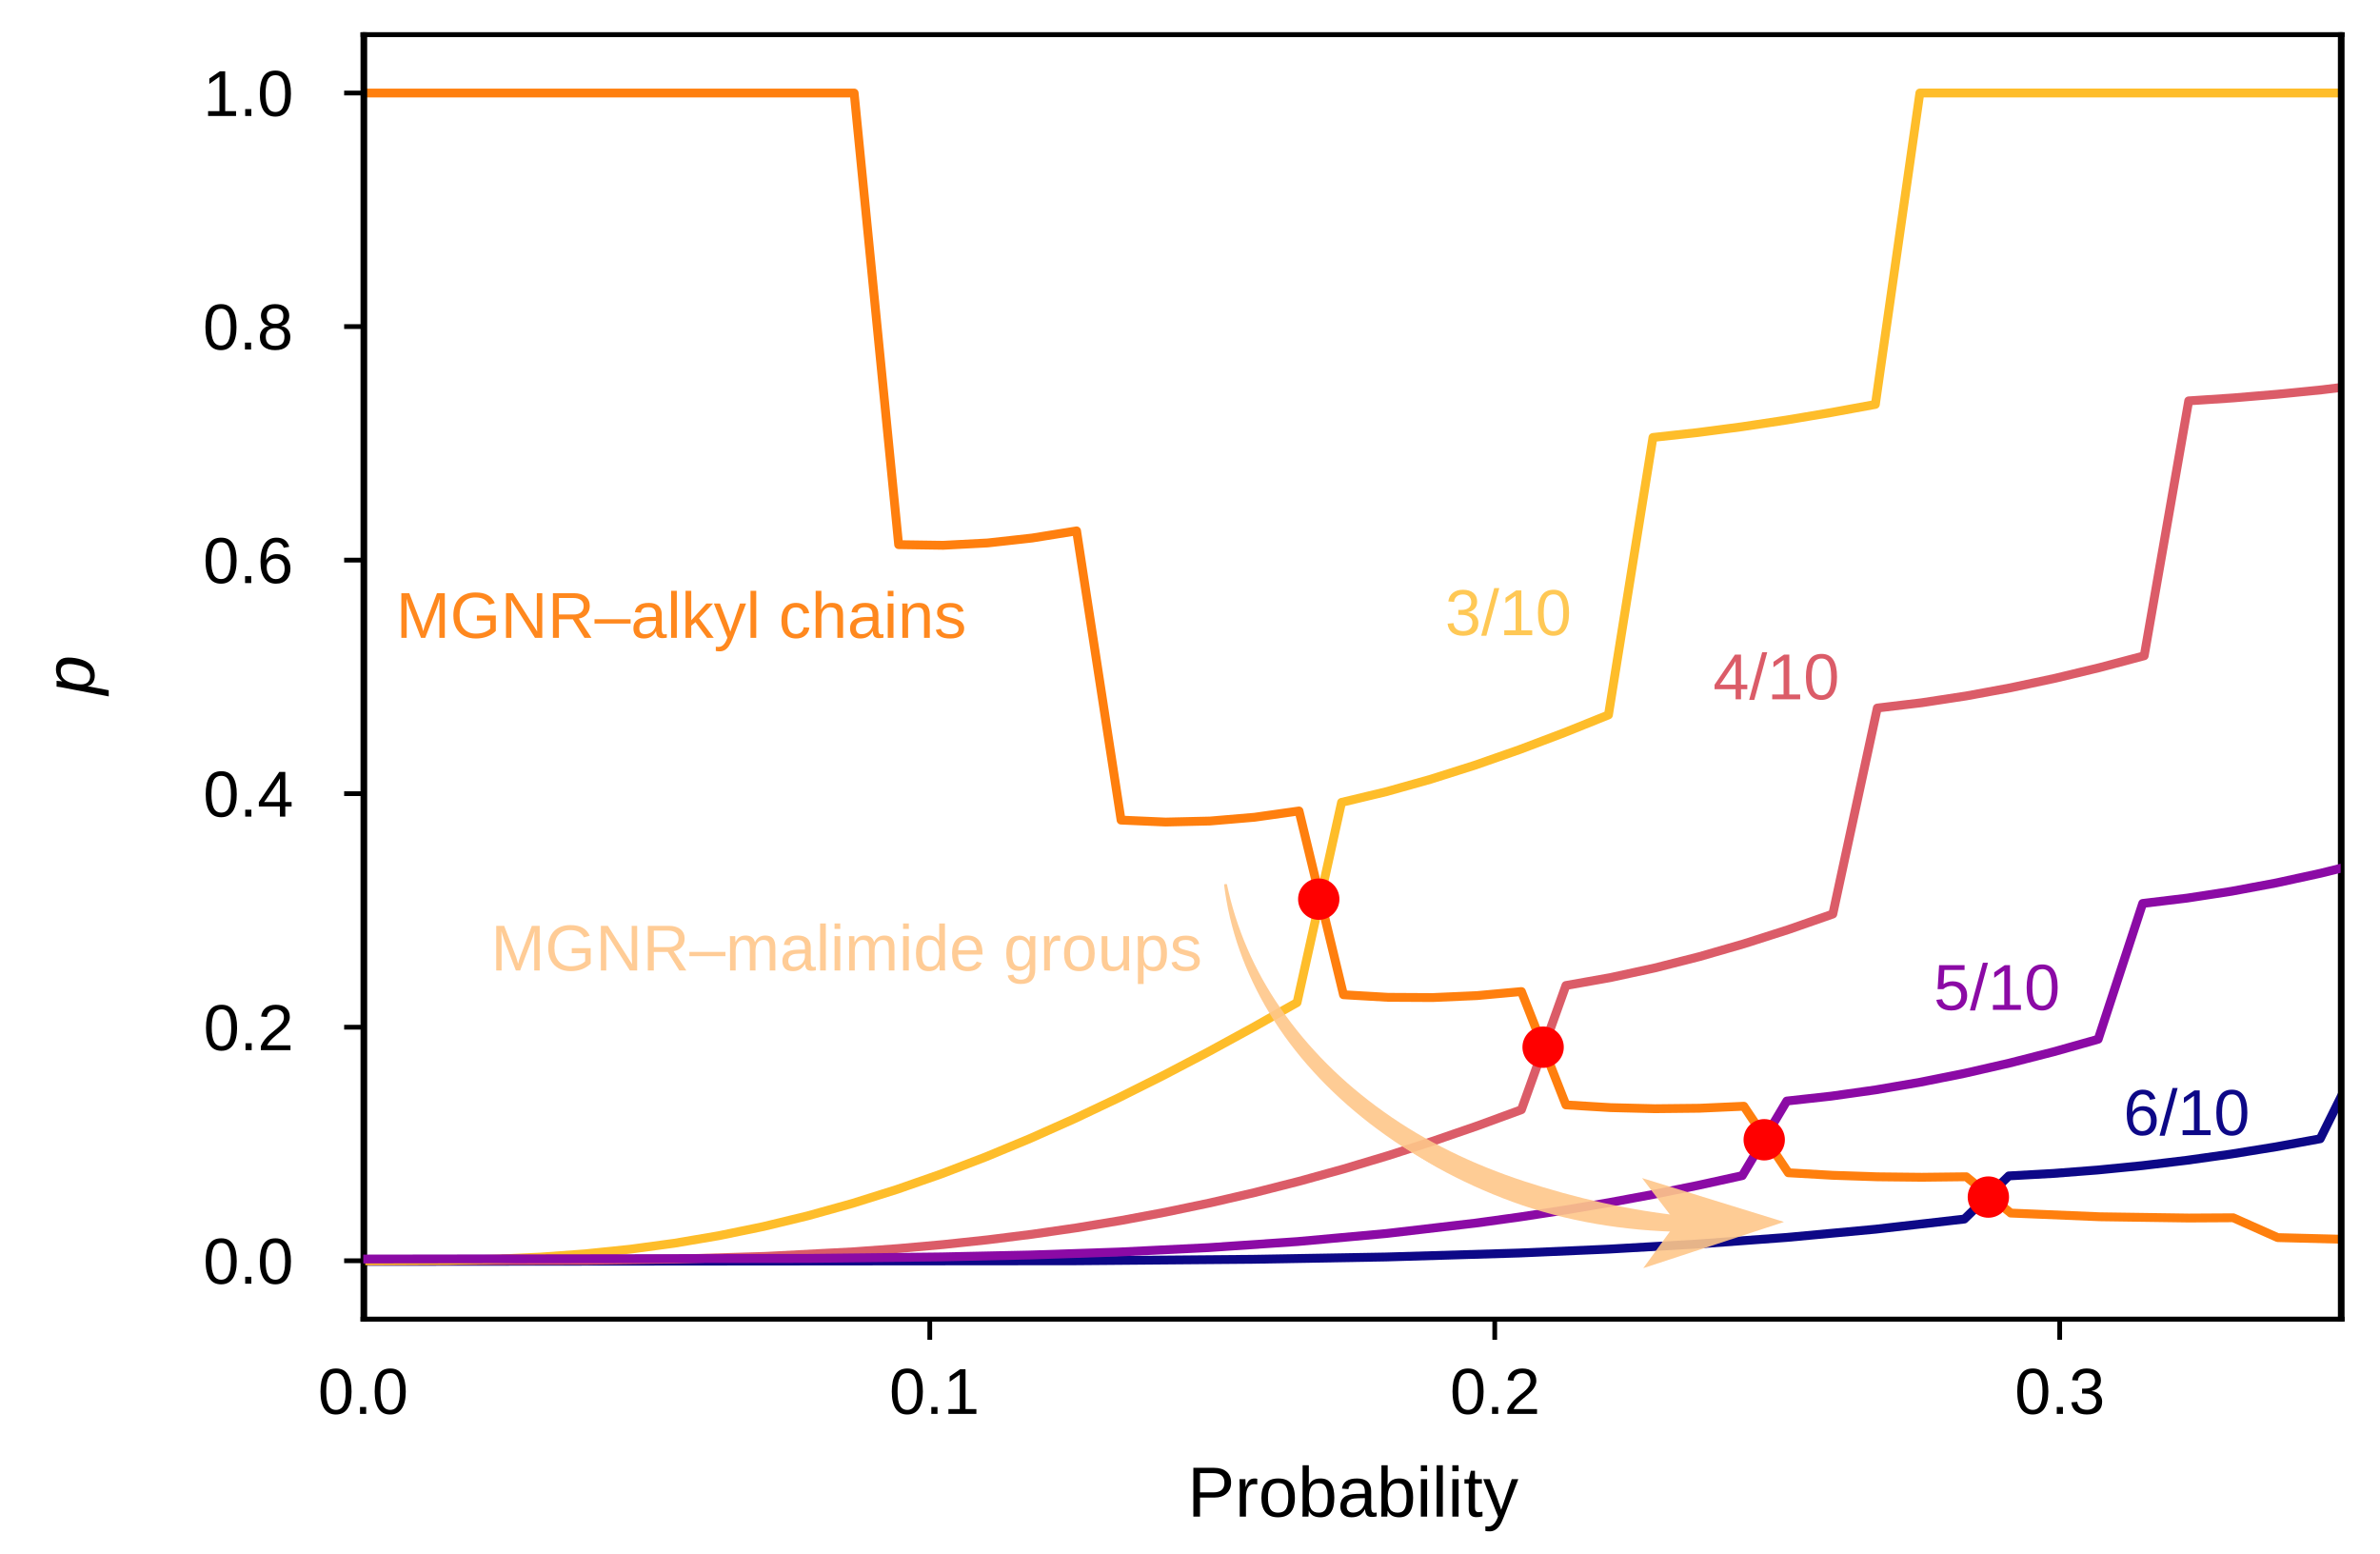
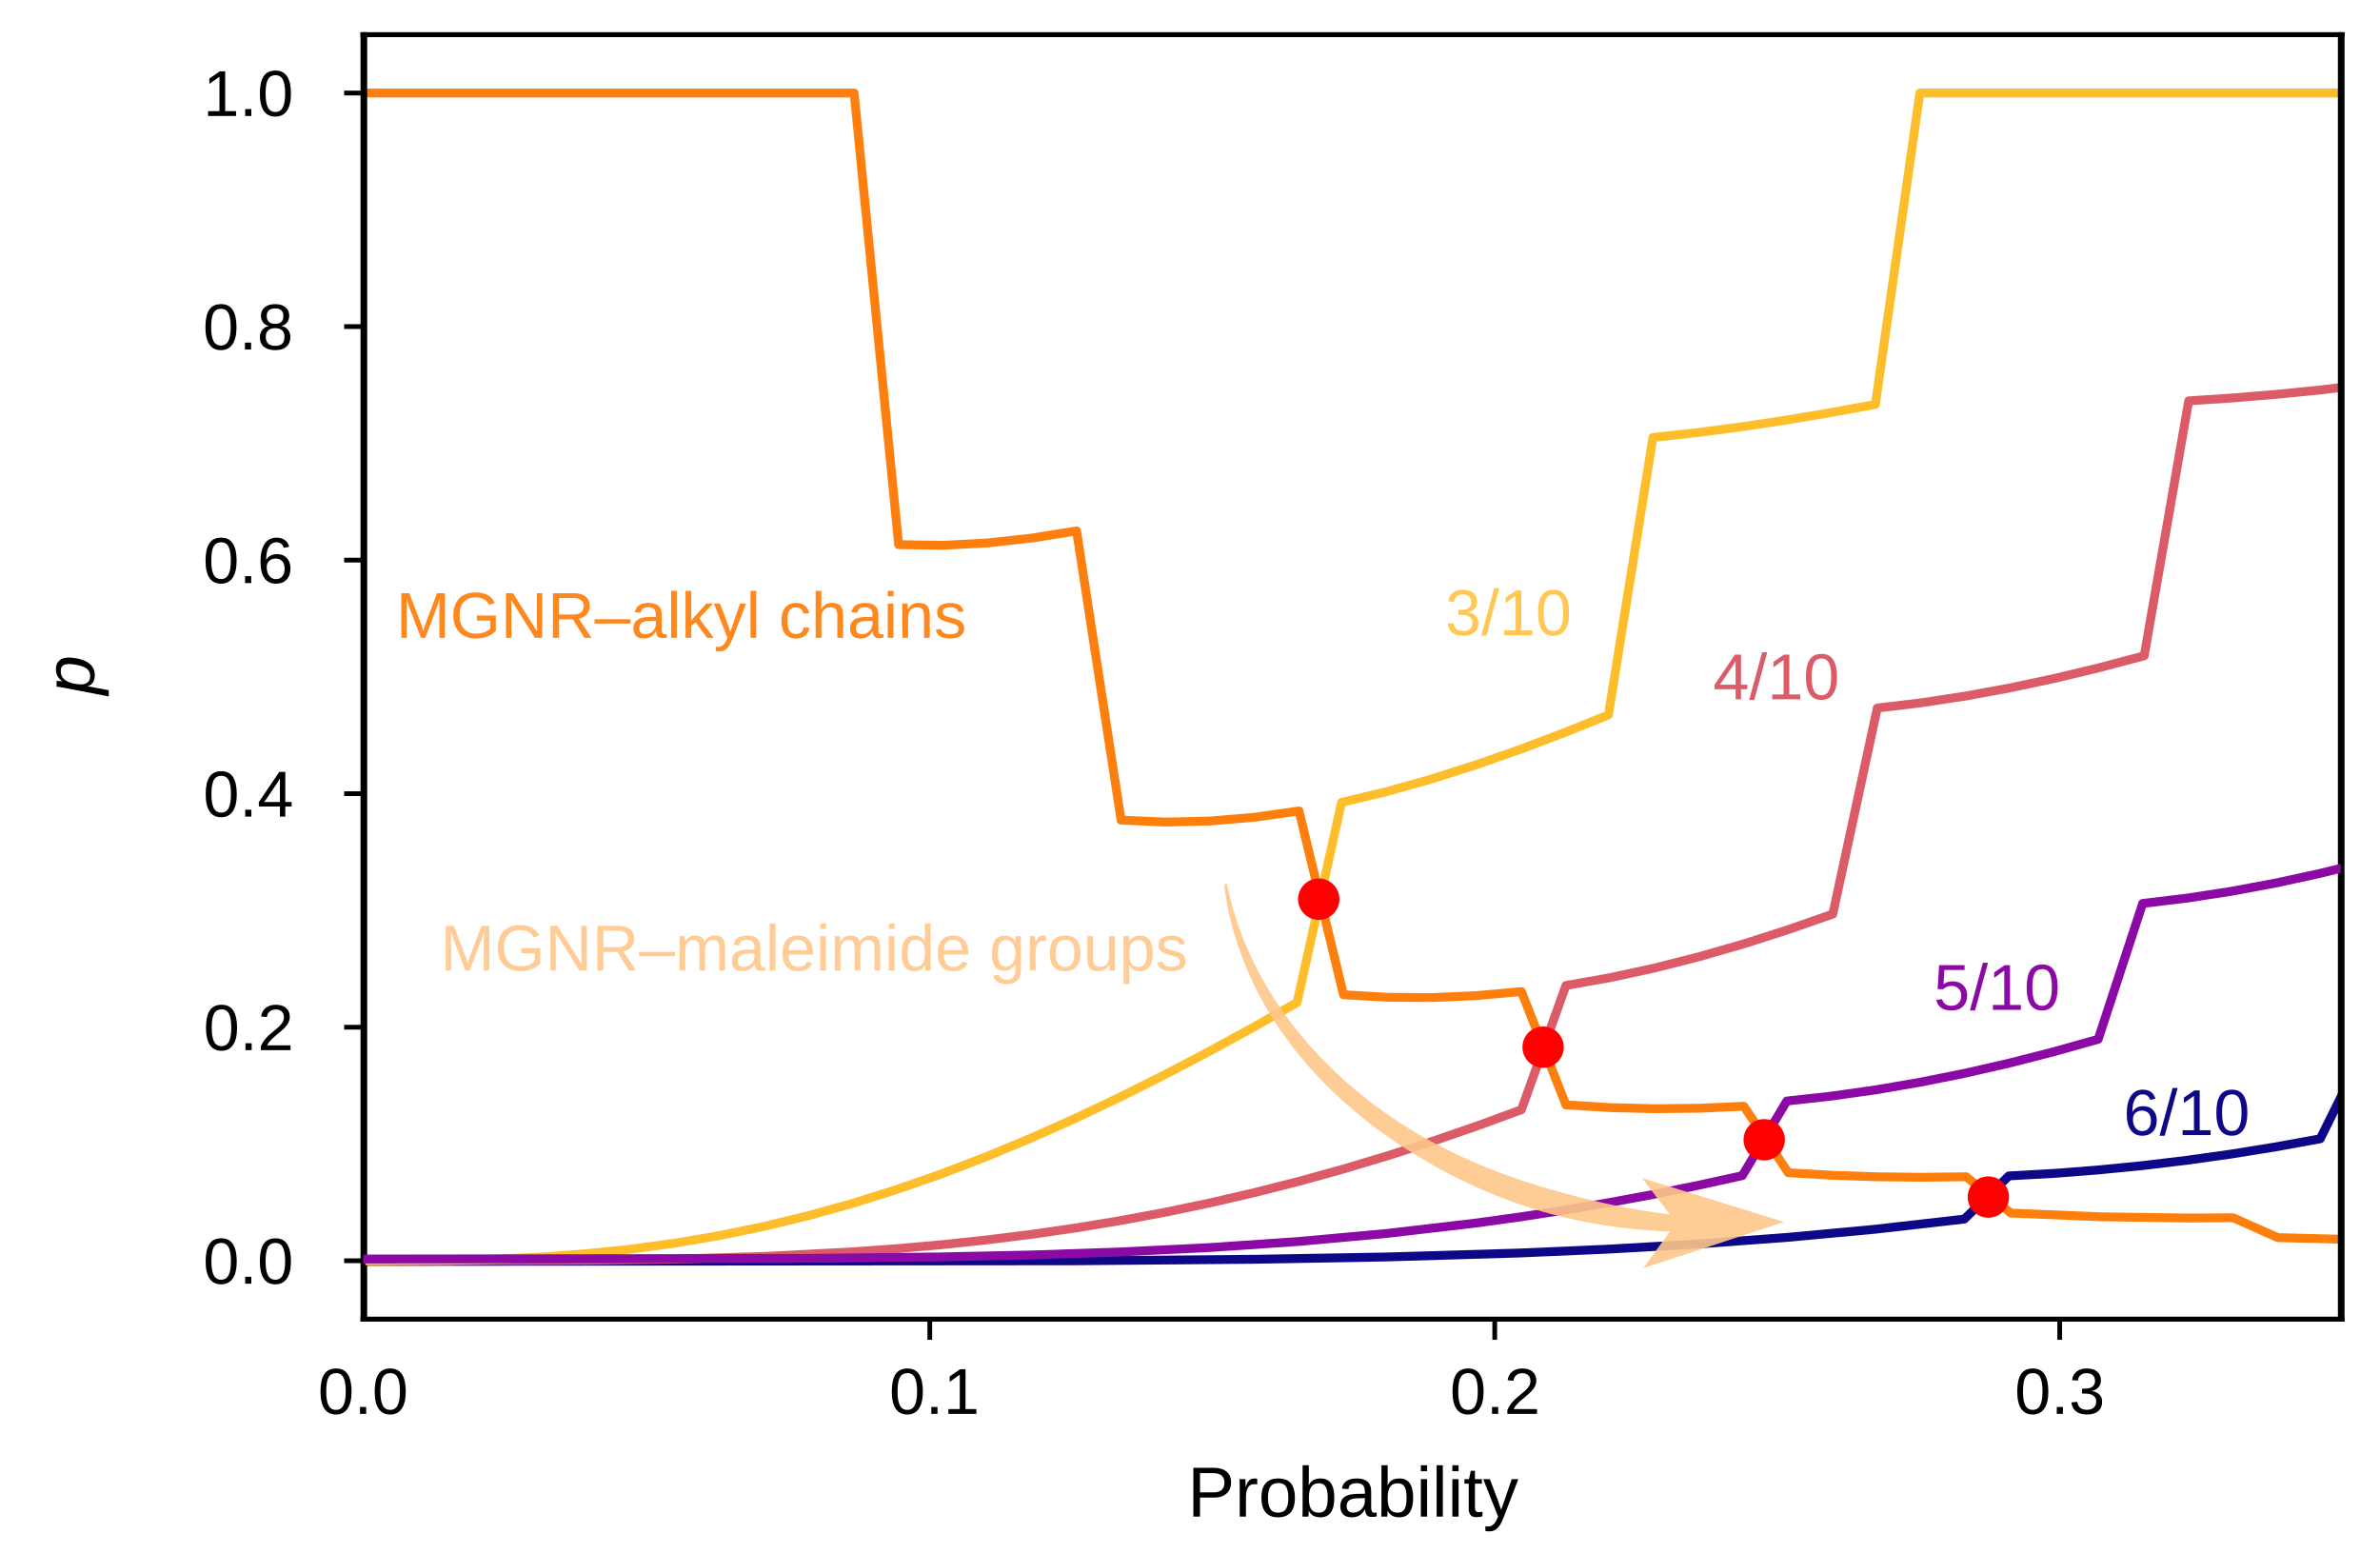
<svg xmlns="http://www.w3.org/2000/svg" version="1.1" id="svg575" width="537.296" height="350.609" viewBox="0 0 537.296 350.609">
  <defs id="defs579">
    <clipPath clipPathUnits="userSpaceOnUse" id="clipPath717">
      <path d="M 54,36 H 388.8 V 253.44 H 54 Z" id="path715" />
    </clipPath>
    <clipPath clipPathUnits="userSpaceOnUse" id="clipPath727">
      <path d="M 54,36 H 388.8 V 253.44 H 54 Z" id="path725" />
    </clipPath>
    <clipPath clipPathUnits="userSpaceOnUse" id="clipPath737">
      <path d="M 54,36 H 388.8 V 253.44 H 54 Z" id="path735" />
    </clipPath>
    <clipPath clipPathUnits="userSpaceOnUse" id="clipPath747">
      <path d="M -8,-8 H 8 V 8 H -8 Z" id="path745" />
    </clipPath>
    <clipPath clipPathUnits="userSpaceOnUse" id="clipPath785">
      <path d="M -1021,-463 H 1794 V 1233 H -1021 Z" id="path783" />
    </clipPath>
    <clipPath clipPathUnits="userSpaceOnUse" id="clipPath805">
      <path d="M -1021,-463 H 1794 V 1233 H -1021 Z" id="path803" />
    </clipPath>
    <clipPath clipPathUnits="userSpaceOnUse" id="clipPath1126">
      <path d="M 54,36 H 388.8 V 253.44 H 54 Z" id="path1124" />
    </clipPath>
    <clipPath clipPathUnits="userSpaceOnUse" id="clipPath1136">
      <path d="M 54,36 H 388.8 V 253.44 H 54 Z" id="path1134" />
    </clipPath>
    <clipPath clipPathUnits="userSpaceOnUse" id="clipPath1146">
      <path d="M 54,36 H 388.8 V 253.44 H 54 Z" id="path1144" />
    </clipPath>
    <clipPath clipPathUnits="userSpaceOnUse" id="clipPath1156">
      <path d="M -8,-8 H 8 V 8 H -8 Z" id="path1154" />
    </clipPath>
    <clipPath clipPathUnits="userSpaceOnUse" id="clipPath1194">
      <path d="M -1021,-463 H 1794 V 1233 H -1021 Z" id="path1192" />
    </clipPath>
    <clipPath clipPathUnits="userSpaceOnUse" id="clipPath1214">
      <path d="M -1021,-463 H 1794 V 1233 H -1021 Z" id="path1212" />
    </clipPath>
    <clipPath clipPathUnits="userSpaceOnUse" id="clipPath2332">
      <path d="M 54,36 H 388.8 V 253.44 H 54 Z" id="path2330" />
    </clipPath>
    <clipPath clipPathUnits="userSpaceOnUse" id="clipPath2342">
      <path d="M 54,36 H 388.8 V 253.44 H 54 Z" id="path2340" />
    </clipPath>
    <clipPath clipPathUnits="userSpaceOnUse" id="clipPath2352">
      <path d="M 54,36 H 388.8 V 253.44 H 54 Z" id="path2350" />
    </clipPath>
    <clipPath clipPathUnits="userSpaceOnUse" id="clipPath2362">
      <path d="M -8,-8 H 8 V 8 H -8 Z" id="path2360" />
    </clipPath>
    <clipPath clipPathUnits="userSpaceOnUse" id="clipPath2400">
      <path d="M -1021,-463 H 1794 V 1233 H -1021 Z" id="path2398" />
    </clipPath>
    <clipPath clipPathUnits="userSpaceOnUse" id="clipPath2420">
      <path d="M -1021,-463 H 1794 V 1233 H -1021 Z" id="path2418" />
    </clipPath>
    <clipPath clipPathUnits="userSpaceOnUse" id="clipPath3376">
      <path d="M 54,36 H 388.8 V 253.44 H 54 Z" id="path3374" />
    </clipPath>
    <clipPath clipPathUnits="userSpaceOnUse" id="clipPath3386">
      <path d="M 54,36 H 388.8 V 253.44 H 54 Z" id="path3384" />
    </clipPath>
    <clipPath clipPathUnits="userSpaceOnUse" id="clipPath3396">
      <path d="M 54,36 H 388.8 V 253.44 H 54 Z" id="path3394" />
    </clipPath>
    <clipPath clipPathUnits="userSpaceOnUse" id="clipPath3406">
      <path d="M -8,-8 H 8 V 8 H -8 Z" id="path3404" />
    </clipPath>
    <clipPath clipPathUnits="userSpaceOnUse" id="clipPath3444">
      <path d="M -1021,-463 H 1794 V 1233 H -1021 Z" id="path3442" />
    </clipPath>
    <clipPath clipPathUnits="userSpaceOnUse" id="clipPath3464">
      <path d="M -1021,-463 H 1794 V 1233 H -1021 Z" id="path3462" />
    </clipPath>
    <clipPath clipPathUnits="userSpaceOnUse" id="clipPath737-3">
      <path d="M 54,36 H 388.8 V 253.44 H 54 Z" id="path735-4" />
    </clipPath>
    <clipPath clipPathUnits="userSpaceOnUse" id="clipPath747-0">
      <path d="M -8,-8 H 8 V 8 H -8 Z" id="path745-5" />
    </clipPath>
    <clipPath clipPathUnits="userSpaceOnUse" id="clipPath1146-6">
      <path d="M 54,36 H 388.8 V 253.44 H 54 Z" id="path1144-3" />
    </clipPath>
    <clipPath clipPathUnits="userSpaceOnUse" id="clipPath1156-2">
      <path d="M -8,-8 H 8 V 8 H -8 Z" id="path1154-3" />
    </clipPath>
    <clipPath clipPathUnits="userSpaceOnUse" id="clipPath18016">
      <path d="M 0,620.49 H 689.39 V 0 H 0 Z" id="path18014" />
    </clipPath>
    <clipPath clipPathUnits="userSpaceOnUse" id="clipPath18024">
      <path d="M 43.604,513.853 H 118.305 V 497.076 H 43.604 Z" id="path18022" />
    </clipPath>
  </defs>
  <g id="g583" transform="matrix(1.333333,0,0,-1.333333,619.688,345.7387)">
    <g id="g1130" transform="translate(-457.3238)">
      <g id="g1132" clip-path="url(#clipPath1136)" />
    </g>
  </g>
  <g id="layer1" transform="translate(619.688,-38.26128)">
    <g id="g22949">
      <text xml:space="preserve" style="font-style:normal;font-variant:normal;font-weight:normal;font-stretch:normal;font-size:14.667px;line-height:1.25;font-family:arial;-inkscape-font-specification:arial;letter-spacing:0px;word-spacing:0px;fill:#ffc855;fill-opacity:1;stroke-width:1" x="-293.453" y="181.622" id="text980-5">
        <tspan id="tspan978-6" style="font-style:normal;font-variant:normal;font-weight:normal;font-stretch:normal;font-size:14.667px;font-family:arial;-inkscape-font-specification:arial;fill:#ffc855;fill-opacity:1;stroke-width:1" x="-293.453" y="181.622">3/10 </tspan>
        <tspan style="font-style:normal;font-variant:normal;font-weight:normal;font-stretch:normal;font-size:14.667px;font-family:arial;-inkscape-font-specification:arial;fill:#ffc855;fill-opacity:1;stroke-width:1" x="-293.453" y="199.955" id="tspan982-5" />
      </text>
      <g id="g3370" transform="matrix(1.333333,0,0,-1.333333,-609.765,384.1453)">
        <g id="g3372" clip-path="url(#clipPath3376)">
          <path d="m 54,45.884 120.513,0.105 30.128,0.25 22.596,0.393 22.596,0.672 15.064,0.656 15.064,0.865 15.064,1.111 15.064,1.396 15.064,1.719 7.532,7.306 7.532,0.418 7.532,0.581 7.532,0.742 7.532,0.901 7.532,1.059 7.532,1.215 7.532,1.37 7.532,15.184 7.532,0.519 7.532,0.746 7.532,0.968 7.532,1.185 L 433,87.153 v 0" style="fill:none;stroke:#0d0887;stroke-width:1.5;stroke-linecap:square;stroke-linejoin:round;stroke-miterlimit:10;stroke-dasharray:none;stroke-opacity:1" id="path3378" />
        </g>
      </g>
      <text xml:space="preserve" style="font-style:normal;font-variant:normal;font-weight:normal;font-stretch:normal;font-size:14.667px;line-height:1.25;font-family:arial;-inkscape-font-specification:arial;letter-spacing:0px;word-spacing:0px;fill:#db5c68;fill-opacity:1;stroke-width:1" x="-232.961" y="196.096" id="text980-5-1">
        <tspan id="tspan978-6-6" style="font-style:normal;font-variant:normal;font-weight:normal;font-stretch:normal;font-size:14.667px;font-family:arial;-inkscape-font-specification:arial;fill:#db5c68;fill-opacity:1;stroke-width:1" x="-232.961" y="196.096">4/10 </tspan>
        <tspan style="font-style:normal;font-variant:normal;font-weight:normal;font-stretch:normal;font-size:14.667px;font-family:arial;-inkscape-font-specification:arial;fill:#db5c68;fill-opacity:1;stroke-width:1" x="-232.961" y="214.43" id="tspan982-5-6" />
      </text>
      <text xml:space="preserve" style="font-style:normal;font-variant:normal;font-weight:normal;font-stretch:normal;font-size:11px;line-height:1.25;font-family:arial;-inkscape-font-specification:arial;letter-spacing:0px;word-spacing:0px;fill:#8b0aa5;fill-opacity:1;stroke-width:0.75" x="-137.35" y="-88.358" id="text980-5-1-5" transform="matrix(1.333333,0,0,1.333333,0,384)">
        <tspan id="tspan978-6-6-3" style="font-style:normal;font-variant:normal;font-weight:normal;font-stretch:normal;font-size:11px;font-family:arial;-inkscape-font-specification:arial;fill:#8b0aa5;fill-opacity:1;stroke-width:0.75" x="-137.35" y="-88.358">5/10 </tspan>
        <tspan style="font-style:normal;font-variant:normal;font-weight:normal;font-stretch:normal;font-size:11px;font-family:arial;-inkscape-font-specification:arial;fill:#8b0aa5;fill-opacity:1;stroke-width:0.75" x="-137.35" y="-74.608" id="tspan982-5-6-8" />
      </text>
      <text xml:space="preserve" style="font-style:normal;font-variant:normal;font-weight:normal;font-stretch:normal;font-size:11px;line-height:1.25;font-family:arial;-inkscape-font-specification:arial;letter-spacing:0px;word-spacing:0px;fill:#0d0887;fill-opacity:1;stroke-width:0.75" x="-105.235" y="-67.16" id="text980-5-1-4" transform="matrix(1.333333,0,0,1.333333,0,384)">
        <tspan id="tspan978-6-6-9" style="font-style:normal;font-variant:normal;font-weight:normal;font-stretch:normal;font-size:11px;font-family:arial;-inkscape-font-specification:arial;fill:#0d0887;fill-opacity:1;stroke-width:0.75" x="-105.235" y="-67.16">6/10 </tspan>
        <tspan style="font-style:normal;font-variant:normal;font-weight:normal;font-stretch:normal;font-size:11px;font-family:arial;-inkscape-font-specification:arial;fill:#0d0887;fill-opacity:1;stroke-width:0.75" x="-105.235" y="-53.41" id="tspan982-5-6-5" />
      </text>
      <path d="m -409.786,336 v 4.667" style="fill:#000000;fill-opacity:1;fill-rule:nonzero;stroke:#000000;stroke-width:1.067;stroke-linecap:butt;stroke-linejoin:round;stroke-miterlimit:10;stroke-dasharray:none;stroke-opacity:1" id="path603" />
      <path d="m -282.243,336 v 4.667" style="fill:#000000;fill-opacity:1;fill-rule:nonzero;stroke:#000000;stroke-width:1.067;stroke-linecap:butt;stroke-linejoin:round;stroke-miterlimit:10;stroke-dasharray:none;stroke-opacity:1" id="path619" />
      <path d="m -154.7,336 v 4.667" style="fill:#000000;fill-opacity:1;fill-rule:nonzero;stroke:#000000;stroke-width:1.067;stroke-linecap:butt;stroke-linejoin:round;stroke-miterlimit:10;stroke-dasharray:none;stroke-opacity:1" id="path635" />
      <path d="m -537.328,322.822 h -4.667" style="fill:#000000;fill-opacity:1;fill-rule:nonzero;stroke:#000000;stroke-width:1.067;stroke-linecap:butt;stroke-linejoin:round;stroke-miterlimit:10;stroke-dasharray:none;stroke-opacity:1" id="path657" />
      <path d="m -537.328,270.109 h -4.667" style="fill:#000000;fill-opacity:1;fill-rule:nonzero;stroke:#000000;stroke-width:1.067;stroke-linecap:butt;stroke-linejoin:round;stroke-miterlimit:10;stroke-dasharray:none;stroke-opacity:1" id="path665" />
      <path d="m -537.328,217.396 h -4.667" style="fill:#000000;fill-opacity:1;fill-rule:nonzero;stroke:#000000;stroke-width:1.067;stroke-linecap:butt;stroke-linejoin:round;stroke-miterlimit:10;stroke-dasharray:none;stroke-opacity:1" id="path673" />
      <path d="m -537.328,164.684 h -4.667" style="fill:#000000;fill-opacity:1;fill-rule:nonzero;stroke:#000000;stroke-width:1.067;stroke-linecap:butt;stroke-linejoin:round;stroke-miterlimit:10;stroke-dasharray:none;stroke-opacity:1" id="path681" />
      <path d="m -537.328,111.971 h -4.667" style="fill:#000000;fill-opacity:1;fill-rule:nonzero;stroke:#000000;stroke-width:1.067;stroke-linecap:butt;stroke-linejoin:round;stroke-miterlimit:10;stroke-dasharray:none;stroke-opacity:1" id="path689" />
      <path d="m -537.328,59.258 h -4.667" style="fill:#000000;fill-opacity:1;fill-rule:nonzero;stroke:#000000;stroke-width:1.067;stroke-linecap:butt;stroke-linejoin:round;stroke-miterlimit:10;stroke-dasharray:none;stroke-opacity:1" id="path697" />
      <g id="g705" transform="matrix(0,-1.333333,-1.333333,0,-594.6429,195.2692)">
        <text xml:space="preserve" style="font-size:12px;line-height:1.25;font-family:'CMU Serif';-inkscape-font-specification:'CMU Serif';letter-spacing:0px;word-spacing:0px;stroke-width:0.75" x="0.163" y="-2.858" id="text22821" transform="scale(1,-1)">
          <tspan id="tspan22819" style="font-style:italic;font-variant:normal;font-weight:normal;font-stretch:normal;font-size:12px;font-family:Arial;-inkscape-font-specification:'Arial Italic';stroke-width:0.75" x="0.163" y="-2.858">p</tspan>
        </text>
      </g>
      <g id="g711" transform="matrix(1.333333,0,0,-1.333333,-609.3283,384)">
        <g id="g713" clip-path="url(#clipPath717)">
          <path d="m 54,45.884 37.66,0.082 15.064,0.21 15.064,0.447 15.064,0.785 7.532,0.55 7.532,0.67 7.532,0.801 7.532,0.941 7.532,1.089 7.532,1.244 7.532,1.406 7.532,1.572 7.532,1.741 7.532,1.912 7.532,2.085 7.532,2.256 7.532,2.427 7.532,2.594 7.532,2.758 7.532,21.026 7.532,1.338 7.532,1.635 7.532,1.912 7.532,2.17 7.532,2.41 7.532,2.63 7.532,34.874 7.532,0.899 7.532,1.15 7.532,1.386 7.532,1.606 7.532,1.809 7.532,1.995 7.532,43.153 7.532,0.497 7.532,0.628 7.532,0.752 15.064,1.843 7.532,48.39 H 433 v 0" style="fill:none;stroke:#db5c68;stroke-width:1.5;stroke-linecap:square;stroke-linejoin:round;stroke-miterlimit:10;stroke-dasharray:none;stroke-opacity:1" id="path719" />
        </g>
      </g>
      <g id="g721" transform="matrix(1.333333,0,0,-1.333333,-609.3283,384)">
        <g id="g723" clip-path="url(#clipPath727)">
          <path d="m 54,243.556 h 82.853 l 7.532,-76.449 7.532,-0.11 7.532,0.396 7.532,0.834 7.532,1.209 7.532,-48.957 7.532,-0.332 7.532,0.174 7.532,0.639 7.532,1.064 7.532,-31.11 7.532,-0.436 7.532,-0.042 7.532,0.332 7.532,0.687 7.532,-19.189 7.532,-0.459 7.532,-0.185 7.532,0.08 7.532,0.338 7.532,-11.261 7.532,-0.429 7.532,-0.253 7.532,-0.081 7.532,0.088 7.532,-6.148 15.064,-0.624 15.064,-0.214 7.532,0.044 7.532,-3.358 15.064,-0.391 15.064,-0.171 7.532,-0.005 7.532,-1.599 L 433,47.466 v 0" style="fill:none;stroke:#ff7f0e;stroke-width:1.5;stroke-linecap:square;stroke-linejoin:round;stroke-miterlimit:10;stroke-dasharray:none;stroke-opacity:1" id="path729" />
        </g>
      </g>
      <g id="g731" transform="matrix(1.333333,0,0,-1.333333,-609.3283,384)">
        <g id="g733" clip-path="url(#clipPath737)" transform="translate(3.671146,10.58656)">
          <g id="g739" transform="translate(249.8335,71.45122)">
            <g id="g741">
              <g id="g743" clip-path="url(#clipPath747)">
                <path d="m 0,-3 c 0.796,0 1.559,0.316 2.121,0.879 C 2.684,-1.559 3,-0.796 3,0 3,0.796 2.684,1.559 2.121,2.121 1.559,2.684 0.796,3 0,3 -0.796,3 -1.559,2.684 -2.121,2.121 -2.684,1.559 -3,0.796 -3,0 -3,-0.796 -2.684,-1.559 -2.121,-2.121 -1.559,-2.684 -0.796,-3 0,-3 Z" style="fill:#ff0000;fill-opacity:1;fill-rule:nonzero;stroke:#ff0000;stroke-width:1;stroke-linecap:butt;stroke-linejoin:round;stroke-miterlimit:10;stroke-dasharray:none;stroke-opacity:1" id="path749" />
              </g>
            </g>
          </g>
        </g>
      </g>
      <g id="g751" transform="matrix(1.333333,0,0,-1.333333,-609.3283,384)">
        <path d="M 54,36 V 253.44" style="fill:none;stroke:#000000;stroke-width:0.8;stroke-linecap:square;stroke-linejoin:miter;stroke-miterlimit:10;stroke-dasharray:none;stroke-opacity:1" id="path753" />
        <path d="M 388.8,36 V 253.44" style="fill:none;stroke:#000000;stroke-width:0.8;stroke-linecap:square;stroke-linejoin:miter;stroke-miterlimit:10;stroke-dasharray:none;stroke-opacity:1" id="path755" />
        <path d="M 54,36 H 388.8" style="fill:none;stroke:#000000;stroke-width:0.8;stroke-linecap:square;stroke-linejoin:miter;stroke-miterlimit:10;stroke-dasharray:none;stroke-opacity:1" id="path757" />
        <path d="M 54,253.44 H 388.8" style="fill:none;stroke:#000000;stroke-width:0.8;stroke-linecap:square;stroke-linejoin:miter;stroke-miterlimit:10;stroke-dasharray:none;stroke-opacity:1" id="path759" />
        <g id="g791" transform="translate(59.78774,143.6499)" style="fill:#ff800e;fill-opacity:0.933">
          <text xml:space="preserve" style="font-style:normal;font-variant:normal;font-weight:normal;font-stretch:normal;font-size:11px;line-height:1.25;font-family:Arial;-inkscape-font-specification:Arial;letter-spacing:0px;word-spacing:0px;fill:#ff800e;fill-opacity:0.933;stroke-width:0.75" x="-0.506" y="-7.673" id="text21123" transform="scale(1,-1)">
            <tspan id="tspan21121" style="font-style:normal;font-variant:normal;font-weight:normal;font-stretch:normal;font-size:11px;font-family:Arial;-inkscape-font-specification:Arial;fill:#ff800e;fill-opacity:0.933;stroke-width:0.75" x="-0.506" y="-7.673">MGNR‒alkyl chains</tspan>
          </text>
        </g>
        <g id="g791-0" transform="translate(53.39459,75.27063)">
-           <text xml:space="preserve" style="font-style:normal;font-variant:normal;font-weight:normal;font-stretch:normal;font-size:11px;line-height:1.25;font-family:Arial;-inkscape-font-specification:Arial;letter-spacing:0px;word-spacing:0px;fill:#fec68b;fill-opacity:0.902;stroke-width:0.75" x="21.95" y="-19.747" id="text21123-2" transform="scale(1,-1)">
-             <tspan id="tspan21121-1" style="font-style:normal;font-variant:normal;font-weight:normal;font-stretch:normal;font-size:11px;font-family:Arial;-inkscape-font-specification:Arial;fill:#fec68b;fill-opacity:0.902;stroke-width:0.75" x="21.95" y="-19.747">MGNR‒malimide groups</tspan>
+           <text xml:space="preserve" style="font-style:normal;font-variant:normal;font-weight:normal;font-stretch:normal;font-size:11px;line-height:1.25;font-family:Arial;-inkscape-font-specification:Arial;letter-spacing:0px;word-spacing:0px;fill:#fec68b;fill-opacity:0.902;stroke-width:0.75" x="13.412" y="-19.747" id="text21123-2" transform="scale(1,-1)">
+             <tspan id="tspan21121-1" style="font-style:normal;font-variant:normal;font-weight:normal;font-stretch:normal;font-size:11px;font-family:Arial;-inkscape-font-specification:Arial;fill:#fec68b;fill-opacity:0.902;stroke-width:0.75" x="13.412" y="-19.747">MGNR‒maleimide groups</tspan>
          </text>
        </g>
      </g>
      <g id="g1140-7" transform="matrix(1.333333,0,0,-1.333333,-453.7033,427.9056)">
        <g id="g1142-8" clip-path="url(#clipPath1146-6)">
          <g id="g1148-0" transform="translate(212.1732,89.59292)">
            <g id="g1150-6">
              <g id="g1152-7" clip-path="url(#clipPath1156-2)">
                <path d="m 0,-3 c 0.796,0 1.559,0.316 2.121,0.879 C 2.684,-1.559 3,-0.796 3,0 3,0.796 2.684,1.559 2.121,2.121 1.559,2.684 0.796,3 0,3 -0.796,3 -1.559,2.684 -2.121,2.121 -2.684,1.559 -3,0.796 -3,0 -3,-0.796 -2.684,-1.559 -2.121,-2.121 -1.559,-2.684 -0.796,-3 0,-3 Z" style="fill:#ff0000;fill-opacity:1;fill-rule:nonzero;stroke:#ff0000;stroke-width:1;stroke-linecap:butt;stroke-linejoin:round;stroke-miterlimit:10;stroke-dasharray:none;stroke-opacity:1" id="path1158-6" />
              </g>
            </g>
          </g>
        </g>
      </g>
      <g id="g1120" transform="matrix(1.333333,0,0,-1.333333,-609.765,384)">
        <g id="g1122" clip-path="url(#clipPath1126)">
          <path d="m 54,45.884 15.064,0.085 7.532,0.191 7.532,0.351 7.532,0.548 7.532,0.772 7.532,1.017 7.532,1.277 7.532,1.546 7.532,1.819 7.532,2.093 7.532,2.364 7.532,2.628 7.532,2.883 7.532,3.126 7.532,3.355 7.532,3.57 7.532,3.768 7.532,3.949 7.532,4.112 7.532,4.257 7.532,33.882 7.532,1.799 7.532,2.111 7.532,2.389 7.532,2.633 7.532,2.846 7.532,3.028 7.532,46.969 7.532,0.825 7.532,0.987 7.532,1.134 7.532,1.265 7.532,1.381 7.532,52.716 h 82.853 l 7.532,-48.647 7.532,-0.427 7.532,-0.297 L 433,194.004 v 0" style="fill:none;stroke:#febd2a;stroke-width:1.5;stroke-linecap:square;stroke-linejoin:round;stroke-miterlimit:10;stroke-dasharray:none;stroke-opacity:1" id="path1128" />
        </g>
      </g>
      <g id="g1140" transform="matrix(1.333333,0,0,-1.333333,-604.8702,360.664)">
        <g id="g1142" clip-path="url(#clipPath1146)">
          <g id="g1148" transform="translate(212.1732,89.59292)">
            <g id="g1150">
              <g id="g1152" clip-path="url(#clipPath1156)">
                <path d="m 0,-3 c 0.796,0 1.559,0.316 2.121,0.879 C 2.684,-1.559 3,-0.796 3,0 3,0.796 2.684,1.559 2.121,2.121 1.559,2.684 0.796,3 0,3 -0.796,3 -1.559,2.684 -2.121,2.121 -2.684,1.559 -3,0.796 -3,0 -3,-0.796 -2.684,-1.559 -2.121,-2.121 -1.559,-2.684 -0.796,-3 0,-3 Z" style="fill:#ff0000;fill-opacity:1;fill-rule:nonzero;stroke:#ff0000;stroke-width:1;stroke-linecap:butt;stroke-linejoin:round;stroke-miterlimit:10;stroke-dasharray:none;stroke-opacity:1" id="path1158" />
              </g>
            </g>
          </g>
        </g>
      </g>
      <g id="g1160" transform="matrix(1.333333,0,0,-1.333333,-609.765,384)">
        <path d="M 54,36 V 253.44" style="fill:none;stroke:#000000;stroke-width:0.8;stroke-linecap:square;stroke-linejoin:miter;stroke-miterlimit:10;stroke-dasharray:none;stroke-opacity:1" id="path1162" />
        <path d="M 388.8,36 V 253.44" style="fill:none;stroke:#000000;stroke-width:0.8;stroke-linecap:square;stroke-linejoin:miter;stroke-miterlimit:10;stroke-dasharray:none;stroke-opacity:1" id="path1164" />
        <path d="M 54,36 H 388.8" style="fill:none;stroke:#000000;stroke-width:0.8;stroke-linecap:square;stroke-linejoin:miter;stroke-miterlimit:10;stroke-dasharray:none;stroke-opacity:1" id="path1166" />
        <path d="M 54,253.44 H 388.8" style="fill:none;stroke:#000000;stroke-width:0.8;stroke-linecap:square;stroke-linejoin:miter;stroke-miterlimit:10;stroke-dasharray:none;stroke-opacity:1" id="path1168" />
      </g>
      <g id="g2326" transform="matrix(1.333333,0,0,-1.333333,-609.6763,383.6109)">
        <g id="g2328" clip-path="url(#clipPath2332)">
          <path d="m 54,45.884 75.321,0.108 22.596,0.252 15.064,0.325 15.064,0.506 15.064,0.739 15.064,1.026 15.064,1.367 15.064,1.757 7.532,1.04 7.532,1.154 7.532,1.273 7.532,1.396 7.532,1.523 7.532,1.653 7.532,12.628 7.532,0.83 7.532,1.064 7.532,1.291 7.532,1.51 7.532,1.721 7.532,1.924 7.532,2.118 7.532,22.989 7.532,0.904 7.532,1.16 7.532,1.406 7.532,1.64 7.532,1.863 7.532,34.026 7.532,0.518 7.532,0.736 7.532,0.946 9.929,1.573 v 0" style="fill:none;stroke:#8b0aa5;stroke-width:1.5;stroke-linecap:square;stroke-linejoin:round;stroke-miterlimit:10;stroke-dasharray:none;stroke-opacity:1" id="path2334" />
        </g>
      </g>
      <g id="g731-8" transform="matrix(1.333333,0,0,-1.333333,-554.5185,390.7813)">
        <g id="g733-4" clip-path="url(#clipPath737-3)">
          <g id="g739-4" transform="translate(249.8335,71.45122)">
            <g id="g741-5">
              <g id="g743-9" clip-path="url(#clipPath747-0)">
                <path d="m 0,-3 c 0.796,0 1.559,0.316 2.121,0.879 C 2.684,-1.559 3,-0.796 3,0 3,0.796 2.684,1.559 2.121,2.121 1.559,2.684 0.796,3 0,3 -0.796,3 -1.559,2.684 -2.121,2.121 -2.684,1.559 -3,0.796 -3,0 -3,-0.796 -2.684,-1.559 -2.121,-2.121 -1.559,-2.684 -0.796,-3 0,-3 Z" style="fill:#ff0000;fill-opacity:1;fill-rule:nonzero;stroke:#ff0000;stroke-width:1;stroke-linecap:butt;stroke-linejoin:round;stroke-miterlimit:10;stroke-dasharray:none;stroke-opacity:1" id="path749-2" />
              </g>
            </g>
          </g>
        </g>
      </g>
      <g id="g18010" transform="matrix(1.69074,1.02217,-1.311483,1.317764,235.1032,-462.0355)" style="fill:#fec68a;fill-opacity:1;stroke-width:0.706">
        <g id="g18012" clip-path="url(#clipPath18016)" style="fill:#fec68a;fill-opacity:1;stroke-width:0.706">
          <g id="g18018" style="fill:#fec68a;fill-opacity:1;stroke-width:0.706">
            <g id="g18020" style="fill:#fec68a;fill-opacity:1;stroke-width:0.706" />
            <g id="g18036" style="fill:#fec68a;fill-opacity:1;stroke-width:0.706">
              <g clip-path="url(#clipPath18024)" opacity="0.9" id="g18034" style="fill:#fec68a;fill-opacity:1;stroke-width:0.448">
                <g transform="translate(43.6043,497.2878)" id="g18028" style="fill:#fec68a;fill-opacity:1;stroke-width:0.706">
                  <path d="m 0,0 c 4.133,4.41 9.071,8.097 14.506,10.865 5.439,2.766 11.397,4.541 17.495,5.293 6.096,0.723 12.354,0.509 18.405,-0.854 6.053,-1.362 11.763,-4.134 16.691,-7.809 L 65.913,5.711 C 60.801,8.691 55.321,10.827 49.678,12.344 44.033,13.862 38.101,14.49 32.218,14 26.334,13.545 20.522,12.047 15.086,9.643 9.64,7.252 4.613,3.878 0.212,-0.212 Z" style="fill:#fec68a;fill-opacity:1;fill-rule:nonzero;stroke:none;stroke-width:0.706" id="path18026" />
                </g>
                <g transform="translate(118.3047,497.1818)" id="g18032" style="fill:#fec68a;fill-opacity:1;stroke-width:0.706">
                  <path d="m 0,0 -15.483,4.493 6.563,2.578 1.013,6.978 z" style="fill:#fec68a;fill-opacity:1;fill-rule:nonzero;stroke:none;stroke-width:0.706" id="path18030" />
                </g>
              </g>
            </g>
          </g>
        </g>
      </g>
      <text xml:space="preserve" style="font-style:normal;font-variant:normal;font-weight:normal;font-stretch:normal;font-size:16px;line-height:1.25;font-family:Arial;-inkscape-font-specification:Arial;letter-spacing:0px;word-spacing:0px" x="-351.592" y="380.57" id="text22375">
        <tspan id="tspan22373" x="-351.592" y="380.57" style="font-style:normal;font-variant:normal;font-weight:normal;font-stretch:normal;font-size:16px;font-family:Arial;-inkscape-font-specification:Arial">Probability</tspan>
      </text>
      <text xml:space="preserve" style="font-style:normal;font-variant:normal;font-weight:normal;font-stretch:normal;font-size:14.667px;line-height:1.25;font-family:Arial;-inkscape-font-specification:Arial;letter-spacing:0px;word-spacing:0px" x="-547.913" y="357.388" id="text22379">
        <tspan id="tspan22377" x="-547.913" y="357.388" style="font-style:normal;font-variant:normal;font-weight:normal;font-stretch:normal;font-size:14.667px;font-family:Arial;-inkscape-font-specification:Arial">0.0</tspan>
      </text>
      <text xml:space="preserve" style="font-style:normal;font-variant:normal;font-weight:normal;font-stretch:normal;font-size:14.667px;line-height:1.25;font-family:Arial;-inkscape-font-specification:Arial;letter-spacing:0px;word-spacing:0px" x="-418.938" y="357.388" id="text22379-7">
        <tspan id="tspan22377-5" x="-418.938" y="357.388" style="font-style:normal;font-variant:normal;font-weight:normal;font-stretch:normal;font-size:14.667px;font-family:Arial;-inkscape-font-specification:Arial">0.1</tspan>
      </text>
      <text xml:space="preserve" style="font-style:normal;font-variant:normal;font-weight:normal;font-stretch:normal;font-size:14.667px;line-height:1.25;font-family:Arial;-inkscape-font-specification:Arial;letter-spacing:0px;word-spacing:0px" x="-292.355" y="357.388" id="text22379-5-6">
        <tspan id="tspan22377-4-1" x="-292.355" y="357.388" style="font-style:normal;font-variant:normal;font-weight:normal;font-stretch:normal;font-size:14.667px;font-family:Arial;-inkscape-font-specification:Arial">0.2</tspan>
      </text>
      <text xml:space="preserve" style="font-style:normal;font-variant:normal;font-weight:normal;font-stretch:normal;font-size:14.667px;line-height:1.25;font-family:Arial;-inkscape-font-specification:Arial;letter-spacing:0px;word-spacing:0px" x="-164.865" y="357.381" id="text22379-5-66">
        <tspan id="tspan22377-4-5" x="-164.865" y="357.381" style="font-style:normal;font-variant:normal;font-weight:normal;font-stretch:normal;font-size:14.667px;font-family:Arial;-inkscape-font-specification:Arial">0.3</tspan>
      </text>
      <text xml:space="preserve" style="font-style:normal;font-variant:normal;font-weight:normal;font-stretch:normal;font-size:14.667px;line-height:1.25;font-family:Arial;-inkscape-font-specification:Arial;letter-spacing:0px;word-spacing:0px" x="-573.834" y="328.003" id="text22379-4">
        <tspan id="tspan22377-7" x="-573.834" y="328.003" style="font-style:normal;font-variant:normal;font-weight:normal;font-stretch:normal;font-size:14.667px;font-family:Arial;-inkscape-font-specification:Arial">0.0</tspan>
      </text>
      <text xml:space="preserve" style="font-style:normal;font-variant:normal;font-weight:normal;font-stretch:normal;font-size:14.667px;line-height:1.25;font-family:Arial;-inkscape-font-specification:Arial;letter-spacing:0px;word-spacing:0px" x="-573.763" y="275.29" id="text22379-4-9">
        <tspan id="tspan22377-7-7" x="-573.763" y="275.29" style="font-style:normal;font-variant:normal;font-weight:normal;font-stretch:normal;font-size:14.667px;font-family:Arial;-inkscape-font-specification:Arial">0.2</tspan>
      </text>
      <text xml:space="preserve" style="font-style:normal;font-variant:normal;font-weight:normal;font-stretch:normal;font-size:14.667px;line-height:1.25;font-family:Arial;-inkscape-font-specification:Arial;letter-spacing:0px;word-spacing:0px" x="-573.827" y="222.578" id="text22379-4-8">
        <tspan id="tspan22377-7-1" x="-573.827" y="222.578" style="font-style:normal;font-variant:normal;font-weight:normal;font-stretch:normal;font-size:14.667px;font-family:Arial;-inkscape-font-specification:Arial">0.4</tspan>
      </text>
      <text xml:space="preserve" style="font-style:normal;font-variant:normal;font-weight:normal;font-stretch:normal;font-size:14.667px;line-height:1.25;font-family:Arial;-inkscape-font-specification:Arial;letter-spacing:0px;word-spacing:0px" x="-573.863" y="169.865" id="text22379-4-7">
        <tspan id="tspan22377-7-8" x="-573.863" y="169.865" style="font-style:normal;font-variant:normal;font-weight:normal;font-stretch:normal;font-size:14.667px;font-family:Arial;-inkscape-font-specification:Arial">0.6</tspan>
      </text>
      <text xml:space="preserve" style="font-style:normal;font-variant:normal;font-weight:normal;font-stretch:normal;font-size:14.667px;line-height:1.25;font-family:Arial;-inkscape-font-specification:Arial;letter-spacing:0px;word-spacing:0px" x="-573.891" y="117.152" id="text22379-4-74">
        <tspan id="tspan22377-7-3" x="-573.891" y="117.152" style="font-style:normal;font-variant:normal;font-weight:normal;font-stretch:normal;font-size:14.667px;font-family:Arial;-inkscape-font-specification:Arial">0.8</tspan>
      </text>
      <text xml:space="preserve" style="font-style:normal;font-variant:normal;font-weight:normal;font-stretch:normal;font-size:14.667px;line-height:1.25;font-family:Arial;-inkscape-font-specification:Arial;letter-spacing:0px;word-spacing:0px" x="-573.834" y="64.44" id="text22379-4-4">
        <tspan id="tspan22377-7-0" x="-573.834" y="64.44" style="font-style:normal;font-variant:normal;font-weight:normal;font-stretch:normal;font-size:14.667px;font-family:Arial;-inkscape-font-specification:Arial">1.0</tspan>
      </text>
    </g>
  </g>
</svg>
